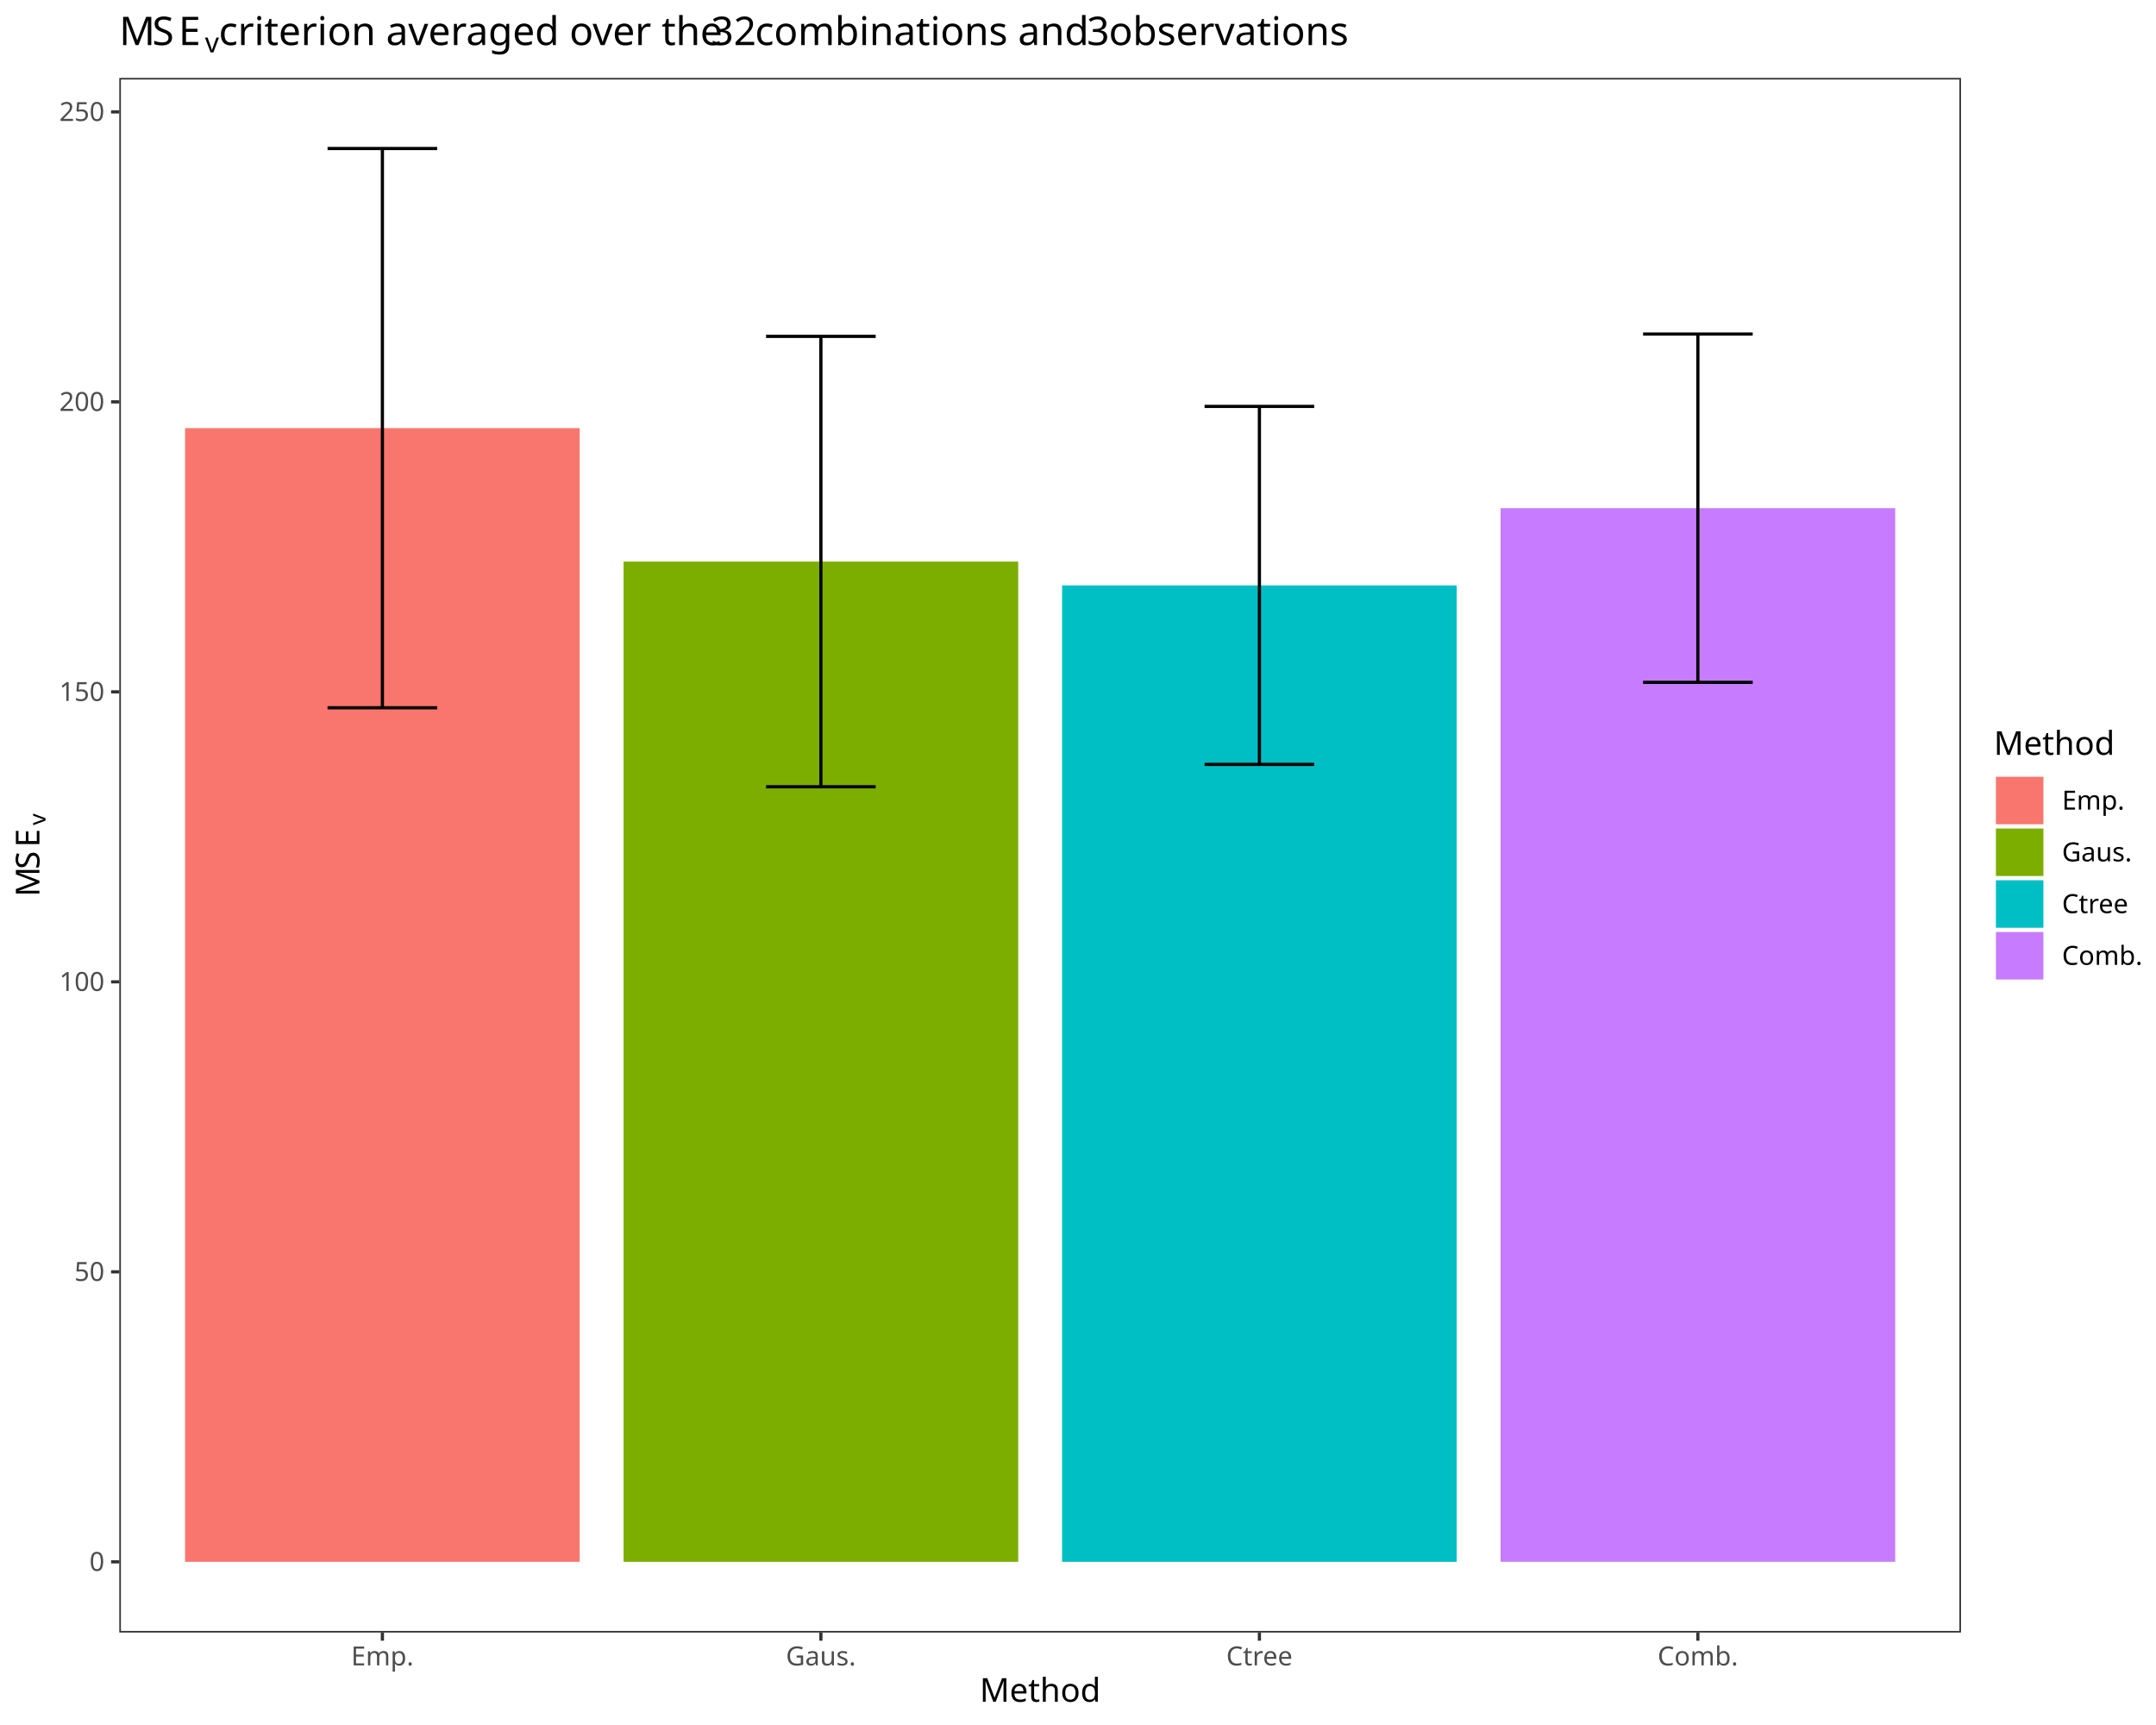
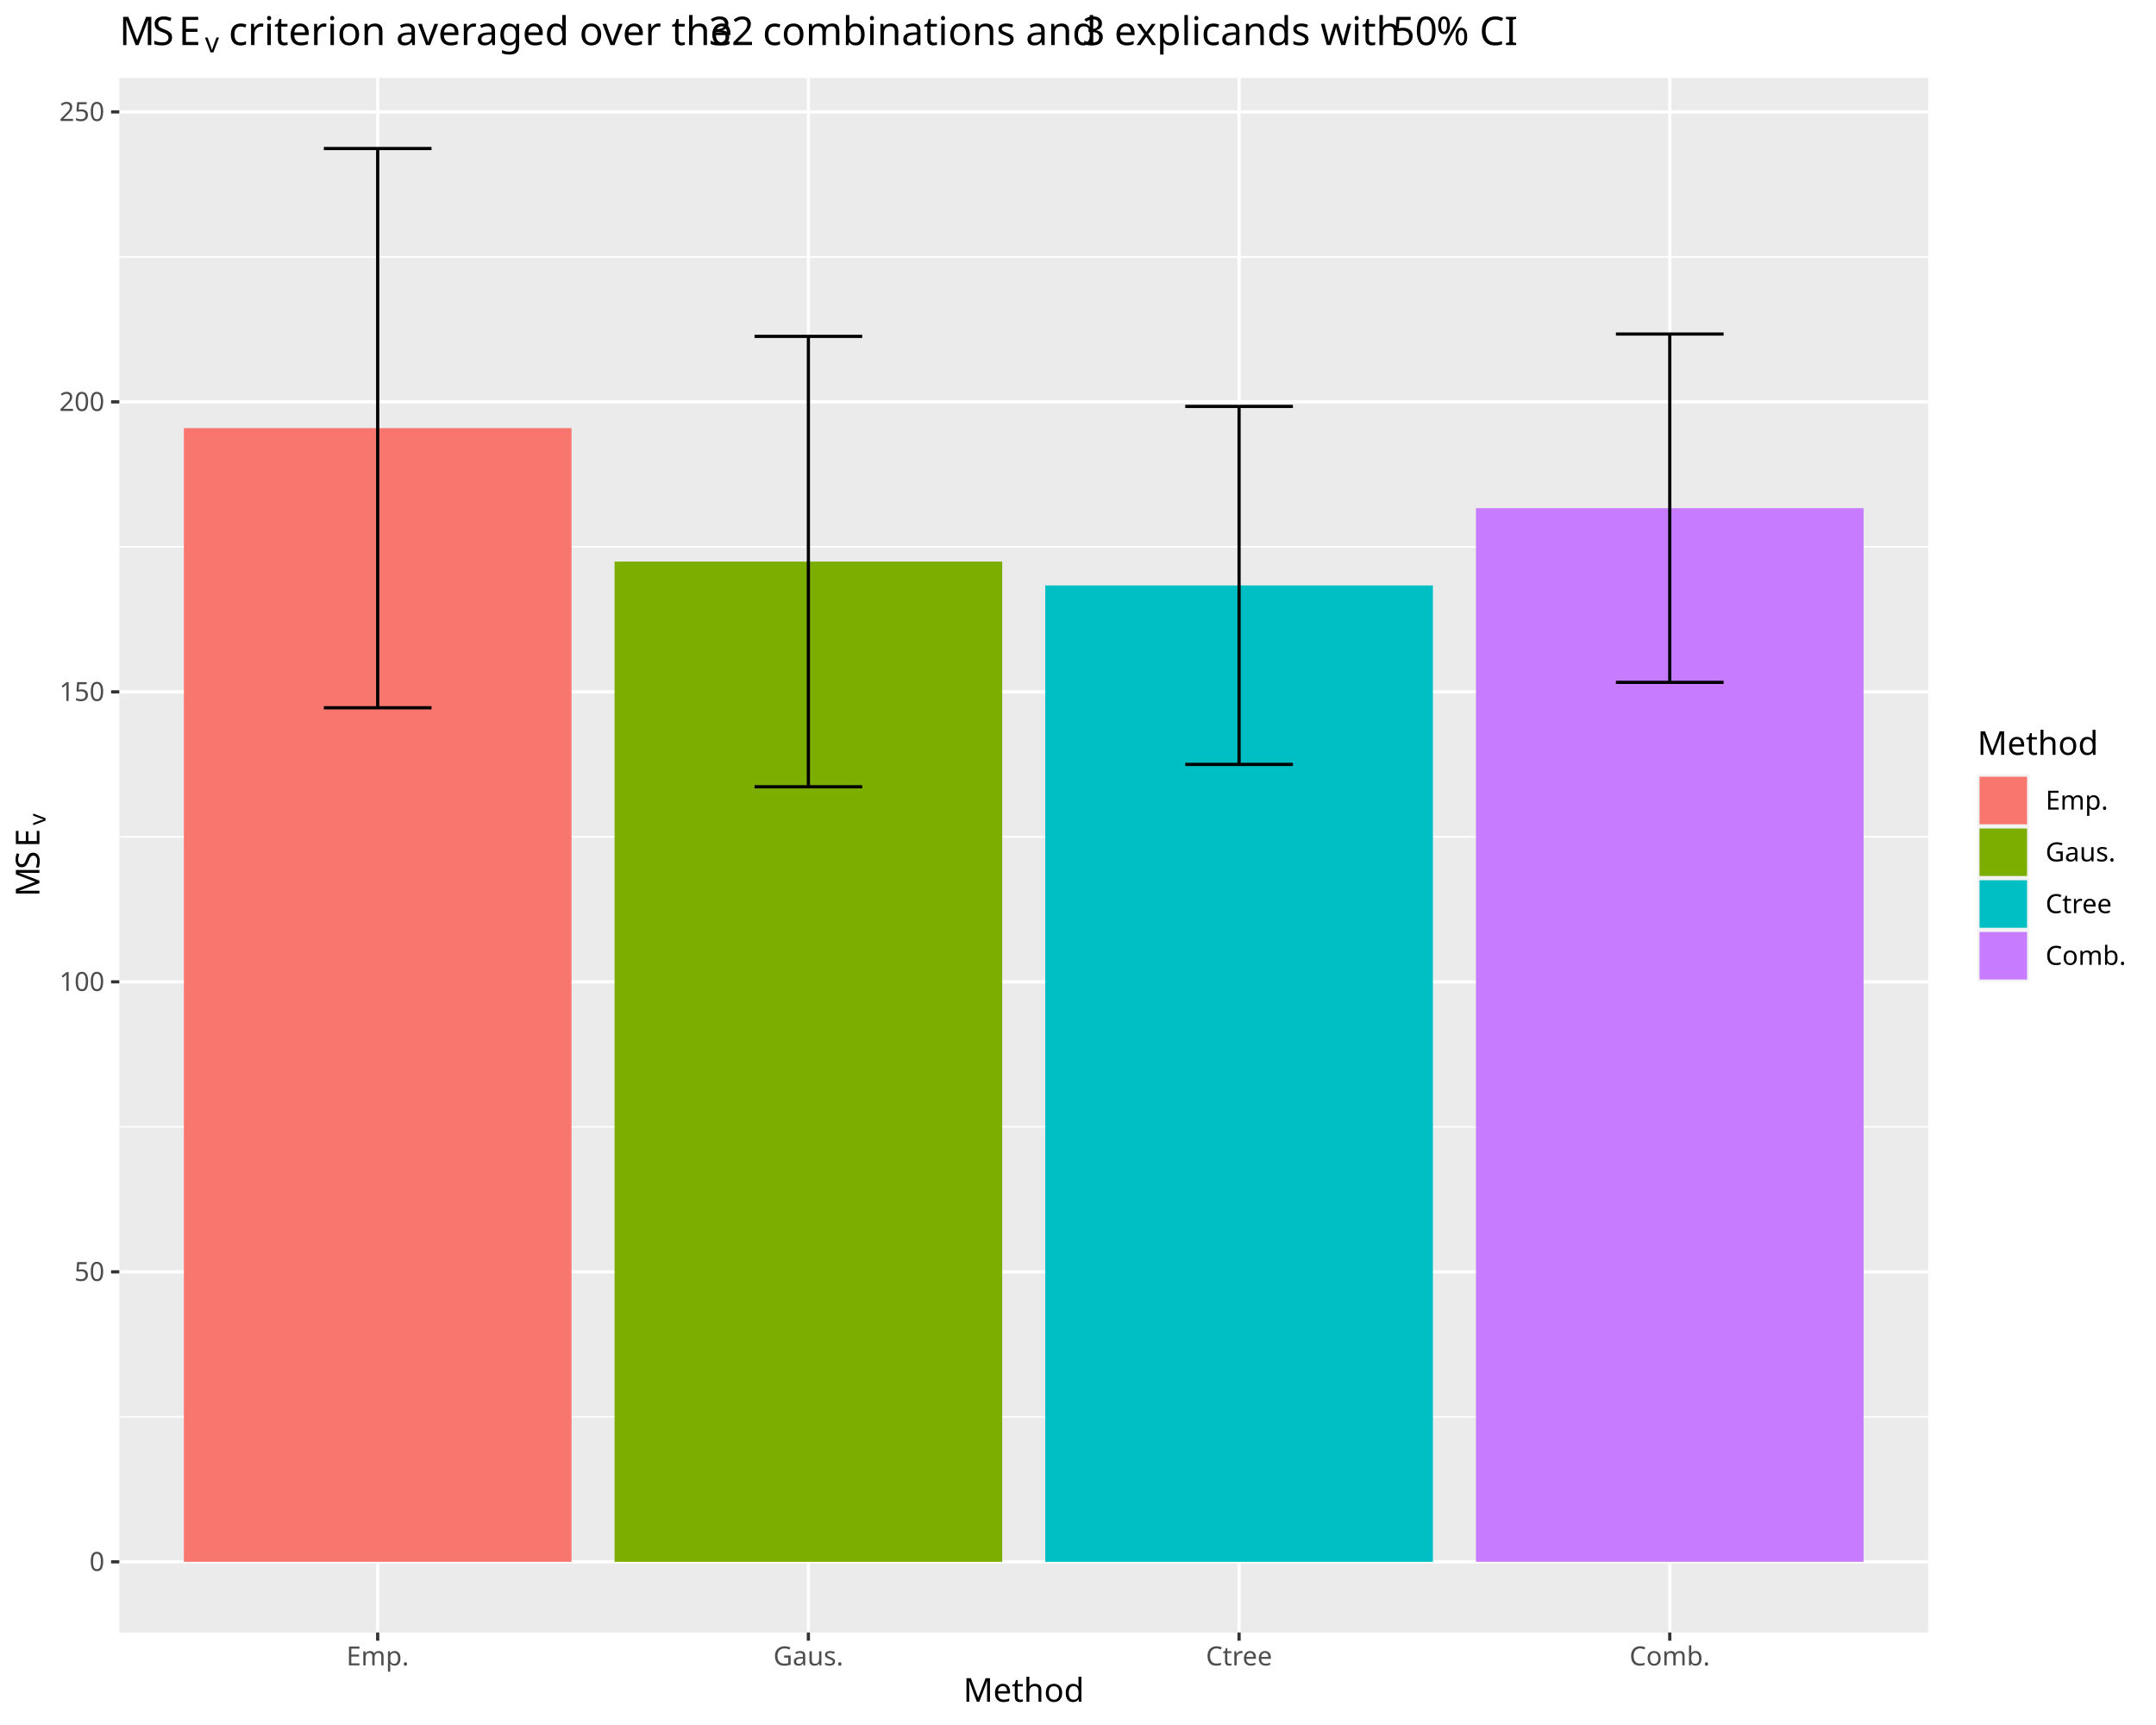
<svg xmlns="http://www.w3.org/2000/svg" class="svglite" data-engine-version="2.0" width="720.00pt" height="576.00pt" viewBox="0 0 720.00 576.00">
  <defs>
    <style type="text/css">
    .svglite line, .svglite polyline, .svglite polygon, .svglite path, .svglite rect, .svglite circle {
      fill: none;
      stroke: #000000;
      stroke-linecap: round;
      stroke-linejoin: round;
      stroke-miterlimit: 10.00;
    }
  </style>
  </defs>
  <rect width="100%" height="100%" style="stroke: none; fill: #FFFFFF;" />
  <defs>
    <clipPath id="cpMC4wMHw3MjAuMDB8MC4wMHw1NzYuMDA=">
      <rect x="0.00" y="0.00" width="720.00" height="576.00" />
    </clipPath>
  </defs>
  <g clip-path="url(#cpMC4wMHw3MjAuMDB8MC4wMHw1NzYuMDA=)">
-     <rect x="0.00" y="0.00" width="720.00" height="576.00" style="stroke-width: 1.07; stroke: #FFFFFF; fill: #FFFFFF;" />
+     <rect x="-0" y="0.00" width="720.00" height="576.00" style="stroke-width: 1.07; stroke: #FFFFFF; fill: #FFFFFF;" />
  </g>
  <defs>
-     <clipPath id="cpMzkuODR8NjU0Ljg4fDI2LjAxfDU0NS4xMQ==">
-       <rect x="39.84" y="26.01" width="615.04" height="519.11" />
+     <clipPath id="cpMzkuODR8NjQzLjkyfDI2LjAxfDU0NS4xMQ==">
+       <rect x="39.84" y="26.01" width="604.08" height="519.11" />
    </clipPath>
  </defs>
-   <g clip-path="url(#cpMzkuODR8NjU0Ljg4fDI2LjAxfDU0NS4xMQ==)">
-     <rect x="39.84" y="26.01" width="615.04" height="519.11" style="stroke-width: 1.07; stroke: none; fill: #FFFFFF;" />
-     <rect x="61.80" y="142.96" width="131.79" height="378.55" style="stroke-width: 1.07; stroke: none; stroke-linecap: butt; stroke-linejoin: miter; fill: #F8766D;" />
-     <rect x="208.24" y="187.52" width="131.79" height="334.00" style="stroke-width: 1.07; stroke: none; stroke-linecap: butt; stroke-linejoin: miter; fill: #7CAE00;" />
-     <rect x="354.68" y="195.48" width="131.79" height="326.04" style="stroke-width: 1.07; stroke: none; stroke-linecap: butt; stroke-linejoin: miter; fill: #00BFC4;" />
-     <rect x="501.12" y="169.69" width="131.79" height="351.82" style="stroke-width: 1.07; stroke: none; stroke-linecap: butt; stroke-linejoin: miter; fill: #C77CFF;" />
-     <polyline points="109.39,49.60 146.00,49.60 " style="stroke-width: 1.07; stroke-linecap: butt;" />
-     <polyline points="127.70,49.60 127.70,236.33 " style="stroke-width: 1.07; stroke-linecap: butt;" />
-     <polyline points="109.39,236.33 146.00,236.33 " style="stroke-width: 1.07; stroke-linecap: butt;" />
-     <polyline points="255.83,112.32 292.44,112.32 " style="stroke-width: 1.07; stroke-linecap: butt;" />
-     <polyline points="274.14,112.32 274.14,262.72 " style="stroke-width: 1.07; stroke-linecap: butt;" />
-     <polyline points="255.83,262.72 292.44,262.72 " style="stroke-width: 1.07; stroke-linecap: butt;" />
-     <polyline points="402.27,135.70 438.88,135.70 " style="stroke-width: 1.07; stroke-linecap: butt;" />
-     <polyline points="420.58,135.70 420.58,255.25 " style="stroke-width: 1.07; stroke-linecap: butt;" />
-     <polyline points="402.27,255.25 438.88,255.25 " style="stroke-width: 1.07; stroke-linecap: butt;" />
-     <polyline points="548.71,111.54 585.32,111.54 " style="stroke-width: 1.07; stroke-linecap: butt;" />
-     <polyline points="567.01,111.54 567.01,227.85 " style="stroke-width: 1.07; stroke-linecap: butt;" />
-     <polyline points="548.71,227.85 585.32,227.85 " style="stroke-width: 1.07; stroke-linecap: butt;" />
-     <rect x="39.84" y="26.01" width="615.04" height="519.11" style="stroke-width: 1.07; stroke: #333333;" />
+   <g clip-path="url(#cpMzkuODR8NjQzLjkyfDI2LjAxfDU0NS4xMQ==)">
+     <rect x="39.84" y="26.01" width="604.08" height="519.11" style="stroke-width: 1.07; stroke: none; fill: #EBEBEB;" />
+     <polyline points="39.84,473.10 643.92,473.10 " style="stroke-width: 0.53; stroke: #FFFFFF; stroke-linecap: butt;" />
+     <polyline points="39.84,376.27 643.92,376.27 " style="stroke-width: 0.53; stroke: #FFFFFF; stroke-linecap: butt;" />
+     <polyline points="39.84,279.44 643.92,279.44 " style="stroke-width: 0.53; stroke: #FFFFFF; stroke-linecap: butt;" />
+     <polyline points="39.84,182.61 643.92,182.61 " style="stroke-width: 0.53; stroke: #FFFFFF; stroke-linecap: butt;" />
+     <polyline points="39.84,85.78 643.92,85.78 " style="stroke-width: 0.53; stroke: #FFFFFF; stroke-linecap: butt;" />
+     <polyline points="39.84,521.52 643.92,521.52 " style="stroke-width: 1.07; stroke: #FFFFFF; stroke-linecap: butt;" />
+     <polyline points="39.84,424.69 643.92,424.69 " style="stroke-width: 1.07; stroke: #FFFFFF; stroke-linecap: butt;" />
+     <polyline points="39.84,327.85 643.92,327.85 " style="stroke-width: 1.07; stroke: #FFFFFF; stroke-linecap: butt;" />
+     <polyline points="39.84,231.02 643.92,231.02 " style="stroke-width: 1.07; stroke: #FFFFFF; stroke-linecap: butt;" />
+     <polyline points="39.84,134.19 643.92,134.19 " style="stroke-width: 1.07; stroke: #FFFFFF; stroke-linecap: butt;" />
+     <polyline points="39.84,37.36 643.92,37.36 " style="stroke-width: 1.07; stroke: #FFFFFF; stroke-linecap: butt;" />
+     <polyline points="126.13,545.11 126.13,26.01 " style="stroke-width: 1.07; stroke: #FFFFFF; stroke-linecap: butt;" />
+     <polyline points="269.96,545.11 269.96,26.01 " style="stroke-width: 1.07; stroke: #FFFFFF; stroke-linecap: butt;" />
+     <polyline points="413.79,545.11 413.79,26.01 " style="stroke-width: 1.07; stroke: #FFFFFF; stroke-linecap: butt;" />
+     <polyline points="557.62,545.11 557.62,26.01 " style="stroke-width: 1.07; stroke: #FFFFFF; stroke-linecap: butt;" />
+     <rect x="61.41" y="142.96" width="129.45" height="378.55" style="stroke-width: 1.07; stroke: none; stroke-linecap: butt; stroke-linejoin: miter; fill: #F8766D;" />
+     <rect x="205.24" y="187.52" width="129.45" height="334.00" style="stroke-width: 1.07; stroke: none; stroke-linecap: butt; stroke-linejoin: miter; fill: #7CAE00;" />
+     <rect x="349.07" y="195.48" width="129.45" height="326.04" style="stroke-width: 1.07; stroke: none; stroke-linecap: butt; stroke-linejoin: miter; fill: #00BFC4;" />
+     <rect x="492.90" y="169.69" width="129.45" height="351.82" style="stroke-width: 1.07; stroke: none; stroke-linecap: butt; stroke-linejoin: miter; fill: #C77CFF;" />
+     <polyline points="108.15,49.60 144.11,49.60 " style="stroke-width: 1.07; stroke-linecap: butt;" />
+     <polyline points="126.13,49.60 126.13,236.33 " style="stroke-width: 1.07; stroke-linecap: butt;" />
+     <polyline points="108.15,236.33 144.11,236.33 " style="stroke-width: 1.07; stroke-linecap: butt;" />
+     <polyline points="251.98,112.32 287.94,112.32 " style="stroke-width: 1.07; stroke-linecap: butt;" />
+     <polyline points="269.96,112.32 269.96,262.72 " style="stroke-width: 1.07; stroke-linecap: butt;" />
+     <polyline points="251.98,262.72 287.94,262.72 " style="stroke-width: 1.07; stroke-linecap: butt;" />
+     <polyline points="395.81,135.70 431.77,135.70 " style="stroke-width: 1.07; stroke-linecap: butt;" />
+     <polyline points="413.79,135.70 413.79,255.25 " style="stroke-width: 1.07; stroke-linecap: butt;" />
+     <polyline points="395.81,255.25 431.77,255.25 " style="stroke-width: 1.07; stroke-linecap: butt;" />
+     <polyline points="539.64,111.54 575.60,111.54 " style="stroke-width: 1.07; stroke-linecap: butt;" />
+     <polyline points="557.62,111.54 557.62,227.85 " style="stroke-width: 1.07; stroke-linecap: butt;" />
+     <polyline points="539.64,227.85 575.60,227.85 " style="stroke-width: 1.07; stroke-linecap: butt;" />
  </g>
  <g clip-path="url(#cpMC4wMHw3MjAuMDB8MC4wMHw1NzYuMDA=)">
    <text x="34.90" y="524.54" text-anchor="end" style="font-size: 8.80px; fill: #4D4D4D; font-family: sans;" textLength="4.89px" lengthAdjust="spacingAndGlyphs">0</text>
    <text x="34.90" y="427.71" text-anchor="end" style="font-size: 8.80px; fill: #4D4D4D; font-family: sans;" textLength="9.79px" lengthAdjust="spacingAndGlyphs">50</text>
    <text x="34.90" y="330.88" text-anchor="end" style="font-size: 8.80px; fill: #4D4D4D; font-family: sans;" textLength="14.68px" lengthAdjust="spacingAndGlyphs">100</text>
    <text x="34.90" y="234.05" text-anchor="end" style="font-size: 8.80px; fill: #4D4D4D; font-family: sans;" textLength="14.68px" lengthAdjust="spacingAndGlyphs">150</text>
    <text x="34.90" y="137.22" text-anchor="end" style="font-size: 8.80px; fill: #4D4D4D; font-family: sans;" textLength="14.68px" lengthAdjust="spacingAndGlyphs">200</text>
    <text x="34.90" y="40.39" text-anchor="end" style="font-size: 8.80px; fill: #4D4D4D; font-family: sans;" textLength="14.68px" lengthAdjust="spacingAndGlyphs">250</text>
    <polyline points="37.10,521.52 39.84,521.52 " style="stroke-width: 1.07; stroke: #333333; stroke-linecap: butt;" />
    <polyline points="37.10,424.69 39.84,424.69 " style="stroke-width: 1.07; stroke: #333333; stroke-linecap: butt;" />
    <polyline points="37.10,327.85 39.84,327.85 " style="stroke-width: 1.07; stroke: #333333; stroke-linecap: butt;" />
    <polyline points="37.10,231.02 39.84,231.02 " style="stroke-width: 1.07; stroke: #333333; stroke-linecap: butt;" />
    <polyline points="37.10,134.19 39.84,134.19 " style="stroke-width: 1.07; stroke: #333333; stroke-linecap: butt;" />
    <polyline points="37.10,37.36 39.84,37.36 " style="stroke-width: 1.07; stroke: #333333; stroke-linecap: butt;" />
-     <polyline points="127.70,547.85 127.70,545.11 " style="stroke-width: 1.07; stroke: #333333; stroke-linecap: butt;" />
-     <polyline points="274.14,547.85 274.14,545.11 " style="stroke-width: 1.07; stroke: #333333; stroke-linecap: butt;" />
-     <polyline points="420.58,547.85 420.58,545.11 " style="stroke-width: 1.07; stroke: #333333; stroke-linecap: butt;" />
-     <polyline points="567.01,547.85 567.01,545.11 " style="stroke-width: 1.07; stroke: #333333; stroke-linecap: butt;" />
-     <text x="127.70" y="556.10" text-anchor="middle" style="font-size: 8.80px; fill: #4D4D4D; font-family: sans;" textLength="20.54px" lengthAdjust="spacingAndGlyphs">Emp.</text>
-     <text x="274.14" y="556.10" text-anchor="middle" style="font-size: 8.80px; fill: #4D4D4D; font-family: sans;" textLength="23.49px" lengthAdjust="spacingAndGlyphs">Gaus.</text>
-     <text x="420.58" y="556.10" text-anchor="middle" style="font-size: 8.80px; fill: #4D4D4D; font-family: sans;" textLength="21.52px" lengthAdjust="spacingAndGlyphs">Ctree</text>
-     <text x="567.01" y="556.10" text-anchor="middle" style="font-size: 8.80px; fill: #4D4D4D; font-family: sans;" textLength="25.92px" lengthAdjust="spacingAndGlyphs">Comb.</text>
-     <text x="347.36" y="568.24" text-anchor="middle" style="font-size: 11.00px; font-family: sans;" textLength="36.70px" lengthAdjust="spacingAndGlyphs">Method</text>
+     <polyline points="126.13,547.85 126.13,545.11 " style="stroke-width: 1.07; stroke: #333333; stroke-linecap: butt;" />
+     <polyline points="269.96,547.85 269.96,545.11 " style="stroke-width: 1.07; stroke: #333333; stroke-linecap: butt;" />
+     <polyline points="413.79,547.85 413.79,545.11 " style="stroke-width: 1.07; stroke: #333333; stroke-linecap: butt;" />
+     <polyline points="557.62,547.85 557.62,545.11 " style="stroke-width: 1.07; stroke: #333333; stroke-linecap: butt;" />
+     <text x="126.13" y="556.10" text-anchor="middle" style="font-size: 8.80px; fill: #4D4D4D; font-family: sans;" textLength="20.54px" lengthAdjust="spacingAndGlyphs">Emp.</text>
+     <text x="269.96" y="556.10" text-anchor="middle" style="font-size: 8.80px; fill: #4D4D4D; font-family: sans;" textLength="23.49px" lengthAdjust="spacingAndGlyphs">Gaus.</text>
+     <text x="413.79" y="556.10" text-anchor="middle" style="font-size: 8.80px; fill: #4D4D4D; font-family: sans;" textLength="21.52px" lengthAdjust="spacingAndGlyphs">Ctree</text>
+     <text x="557.62" y="556.10" text-anchor="middle" style="font-size: 8.80px; fill: #4D4D4D; font-family: sans;" textLength="25.92px" lengthAdjust="spacingAndGlyphs">Comb.</text>
+     <text x="341.88" y="568.24" text-anchor="middle" style="font-size: 11.00px; font-family: sans;" textLength="36.70px" lengthAdjust="spacingAndGlyphs">Method</text>
    <text transform="translate(13.16,299.41) rotate(-90)" style="font-size: 11.00px; font-family: sans;" textLength="9.17px" lengthAdjust="spacingAndGlyphs">M</text>
    <text transform="translate(13.16,290.24) rotate(-90)" style="font-size: 11.00px; font-family: sans;" textLength="7.34px" lengthAdjust="spacingAndGlyphs">S</text>
    <text transform="translate(13.16,282.90) rotate(-90)" style="font-size: 11.00px; font-family: sans;" textLength="7.34px" lengthAdjust="spacingAndGlyphs">E</text>
    <text transform="translate(15.20,275.56) rotate(-90)" style="font-size: 7.70px; font-family: sans;" textLength="3.85px" lengthAdjust="spacingAndGlyphs">v</text>
-     <rect x="665.84" y="243.33" width="48.68" height="84.45" style="stroke-width: 1.07; stroke: none; fill: #FFFFFF;" />
-     <text x="665.84" y="252.05" style="font-size: 11.00px; font-family: sans;" textLength="36.70px" lengthAdjust="spacingAndGlyphs">Method</text>
-     <rect x="665.84" y="258.67" width="17.28" height="17.28" style="stroke-width: 1.07; stroke: none; fill: #FFFFFF;" />
-     <rect x="666.54" y="259.37" width="15.86" height="15.86" style="stroke-width: 1.07; stroke: none; stroke-linecap: butt; stroke-linejoin: miter; fill: #F8766D;" />
-     <rect x="665.84" y="275.95" width="17.28" height="17.28" style="stroke-width: 1.07; stroke: none; fill: #FFFFFF;" />
-     <rect x="666.54" y="276.65" width="15.86" height="15.86" style="stroke-width: 1.07; stroke: none; stroke-linecap: butt; stroke-linejoin: miter; fill: #7CAE00;" />
-     <rect x="665.84" y="293.23" width="17.28" height="17.28" style="stroke-width: 1.07; stroke: none; fill: #FFFFFF;" />
-     <rect x="666.54" y="293.93" width="15.86" height="15.86" style="stroke-width: 1.07; stroke: none; stroke-linecap: butt; stroke-linejoin: miter; fill: #00BFC4;" />
-     <rect x="665.84" y="310.51" width="17.28" height="17.28" style="stroke-width: 1.07; stroke: none; fill: #FFFFFF;" />
-     <rect x="666.54" y="311.21" width="15.86" height="15.86" style="stroke-width: 1.07; stroke: none; stroke-linecap: butt; stroke-linejoin: miter; fill: #C77CFF;" />
-     <text x="688.60" y="270.33" style="font-size: 8.80px; font-family: sans;" textLength="20.54px" lengthAdjust="spacingAndGlyphs">Emp.</text>
-     <text x="688.60" y="287.61" style="font-size: 8.80px; font-family: sans;" textLength="23.49px" lengthAdjust="spacingAndGlyphs">Gaus.</text>
-     <text x="688.60" y="304.89" style="font-size: 8.80px; font-family: sans;" textLength="21.52px" lengthAdjust="spacingAndGlyphs">Ctree</text>
-     <text x="688.60" y="322.17" style="font-size: 8.80px; font-family: sans;" textLength="25.92px" lengthAdjust="spacingAndGlyphs">Comb.</text>
+     <rect x="654.88" y="237.85" width="59.64" height="95.41" style="stroke-width: 1.07; stroke: none; fill: #FFFFFF;" />
+     <text x="660.36" y="252.05" style="font-size: 11.00px; font-family: sans;" textLength="36.70px" lengthAdjust="spacingAndGlyphs">Method</text>
+     <rect x="660.36" y="258.67" width="17.28" height="17.28" style="stroke-width: 1.07; stroke: none; fill: #F2F2F2;" />
+     <rect x="661.07" y="259.37" width="15.86" height="15.86" style="stroke-width: 1.07; stroke: none; stroke-linecap: butt; stroke-linejoin: miter; fill: #F8766D;" />
+     <rect x="660.36" y="275.95" width="17.28" height="17.28" style="stroke-width: 1.07; stroke: none; fill: #F2F2F2;" />
+     <rect x="661.07" y="276.65" width="15.86" height="15.86" style="stroke-width: 1.07; stroke: none; stroke-linecap: butt; stroke-linejoin: miter; fill: #7CAE00;" />
+     <rect x="660.36" y="293.23" width="17.28" height="17.28" style="stroke-width: 1.07; stroke: none; fill: #F2F2F2;" />
+     <rect x="661.07" y="293.93" width="15.86" height="15.86" style="stroke-width: 1.07; stroke: none; stroke-linecap: butt; stroke-linejoin: miter; fill: #00BFC4;" />
+     <rect x="660.36" y="310.51" width="17.28" height="17.28" style="stroke-width: 1.07; stroke: none; fill: #F2F2F2;" />
+     <rect x="661.07" y="311.21" width="15.86" height="15.86" style="stroke-width: 1.07; stroke: none; stroke-linecap: butt; stroke-linejoin: miter; fill: #C77CFF;" />
+     <text x="683.12" y="270.33" style="font-size: 8.80px; font-family: sans;" textLength="20.54px" lengthAdjust="spacingAndGlyphs">Emp.</text>
+     <text x="683.12" y="287.61" style="font-size: 8.80px; font-family: sans;" textLength="23.49px" lengthAdjust="spacingAndGlyphs">Gaus.</text>
+     <text x="683.12" y="304.89" style="font-size: 8.80px; font-family: sans;" textLength="21.52px" lengthAdjust="spacingAndGlyphs">Ctree</text>
+     <text x="683.12" y="322.17" style="font-size: 8.80px; font-family: sans;" textLength="25.92px" lengthAdjust="spacingAndGlyphs">Comb.</text>
    <text x="39.84" y="15.05" style="font-size: 13.20px; font-family: sans;" textLength="11.00px" lengthAdjust="spacingAndGlyphs">M</text>
    <text x="50.84" y="15.05" style="font-size: 13.20px; font-family: sans;" textLength="8.81px" lengthAdjust="spacingAndGlyphs">S</text>
    <text x="59.64" y="15.05" style="font-size: 13.20px; font-family: sans;" textLength="8.81px" lengthAdjust="spacingAndGlyphs">E</text>
    <text x="68.45" y="17.49" style="font-size: 9.24px; font-family: sans;" textLength="4.62px" lengthAdjust="spacingAndGlyphs">v</text>
-     <text x="73.07" y="15.05" style="font-size: 13.20px; font-family: sans;" textLength="164.37px" lengthAdjust="spacingAndGlyphs"> criterion averaged over the </text>
-     <text x="237.45" y="15.05" style="font-size: 13.20px; font-family: sans;" textLength="14.68px" lengthAdjust="spacingAndGlyphs">32</text>
-     <text x="252.13" y="15.05" style="font-size: 13.20px; font-family: sans;" textLength="110.82px" lengthAdjust="spacingAndGlyphs"> combinations and </text>
-     <text x="362.95" y="15.05" style="font-size: 13.20px; font-family: sans;" textLength="7.34px" lengthAdjust="spacingAndGlyphs">3</text>
-     <text x="370.29" y="15.05" style="font-size: 13.20px; font-family: sans;" textLength="78.53px" lengthAdjust="spacingAndGlyphs"> observations</text>
+     <text x="73.07" y="15.05" style="font-size: 13.20px; font-family: sans;" textLength="3.30px" lengthAdjust="spacingAndGlyphs"> </text>
+     <text x="76.38" y="15.05" style="font-size: 13.20px; font-family: sans;" textLength="157.04px" lengthAdjust="spacingAndGlyphs">criterion averaged over the</text>
+     <text x="233.41" y="15.05" style="font-size: 13.20px; font-family: sans;" textLength="3.30px" lengthAdjust="spacingAndGlyphs"> </text>
+     <text x="236.72" y="15.05" style="font-size: 13.20px; font-family: sans;" textLength="14.68px" lengthAdjust="spacingAndGlyphs">32</text>
+     <text x="251.40" y="15.05" style="font-size: 13.20px; font-family: sans;" textLength="3.30px" lengthAdjust="spacingAndGlyphs"> </text>
+     <text x="254.70" y="15.05" style="font-size: 13.20px; font-family: sans;" textLength="103.48px" lengthAdjust="spacingAndGlyphs">combinations and</text>
+     <text x="358.19" y="15.05" style="font-size: 13.20px; font-family: sans;" textLength="3.30px" lengthAdjust="spacingAndGlyphs"> </text>
+     <text x="361.49" y="15.05" style="font-size: 13.20px; font-family: sans;" textLength="7.34px" lengthAdjust="spacingAndGlyphs">3</text>
+     <text x="368.83" y="15.05" style="font-size: 13.20px; font-family: sans;" textLength="3.30px" lengthAdjust="spacingAndGlyphs"> </text>
+     <text x="372.13" y="15.05" style="font-size: 13.20px; font-family: sans;" textLength="89.53px" lengthAdjust="spacingAndGlyphs">explicands with</text>
+     <text x="461.66" y="15.05" style="font-size: 13.20px; font-family: sans;" textLength="3.30px" lengthAdjust="spacingAndGlyphs"> </text>
+     <text x="464.96" y="15.05" style="font-size: 13.20px; font-family: sans;" textLength="14.68px" lengthAdjust="spacingAndGlyphs">50</text>
+     <text x="479.65" y="15.05" style="font-size: 13.20px; font-family: sans;" textLength="28.61px" lengthAdjust="spacingAndGlyphs">% CI</text>
  </g>
</svg>
